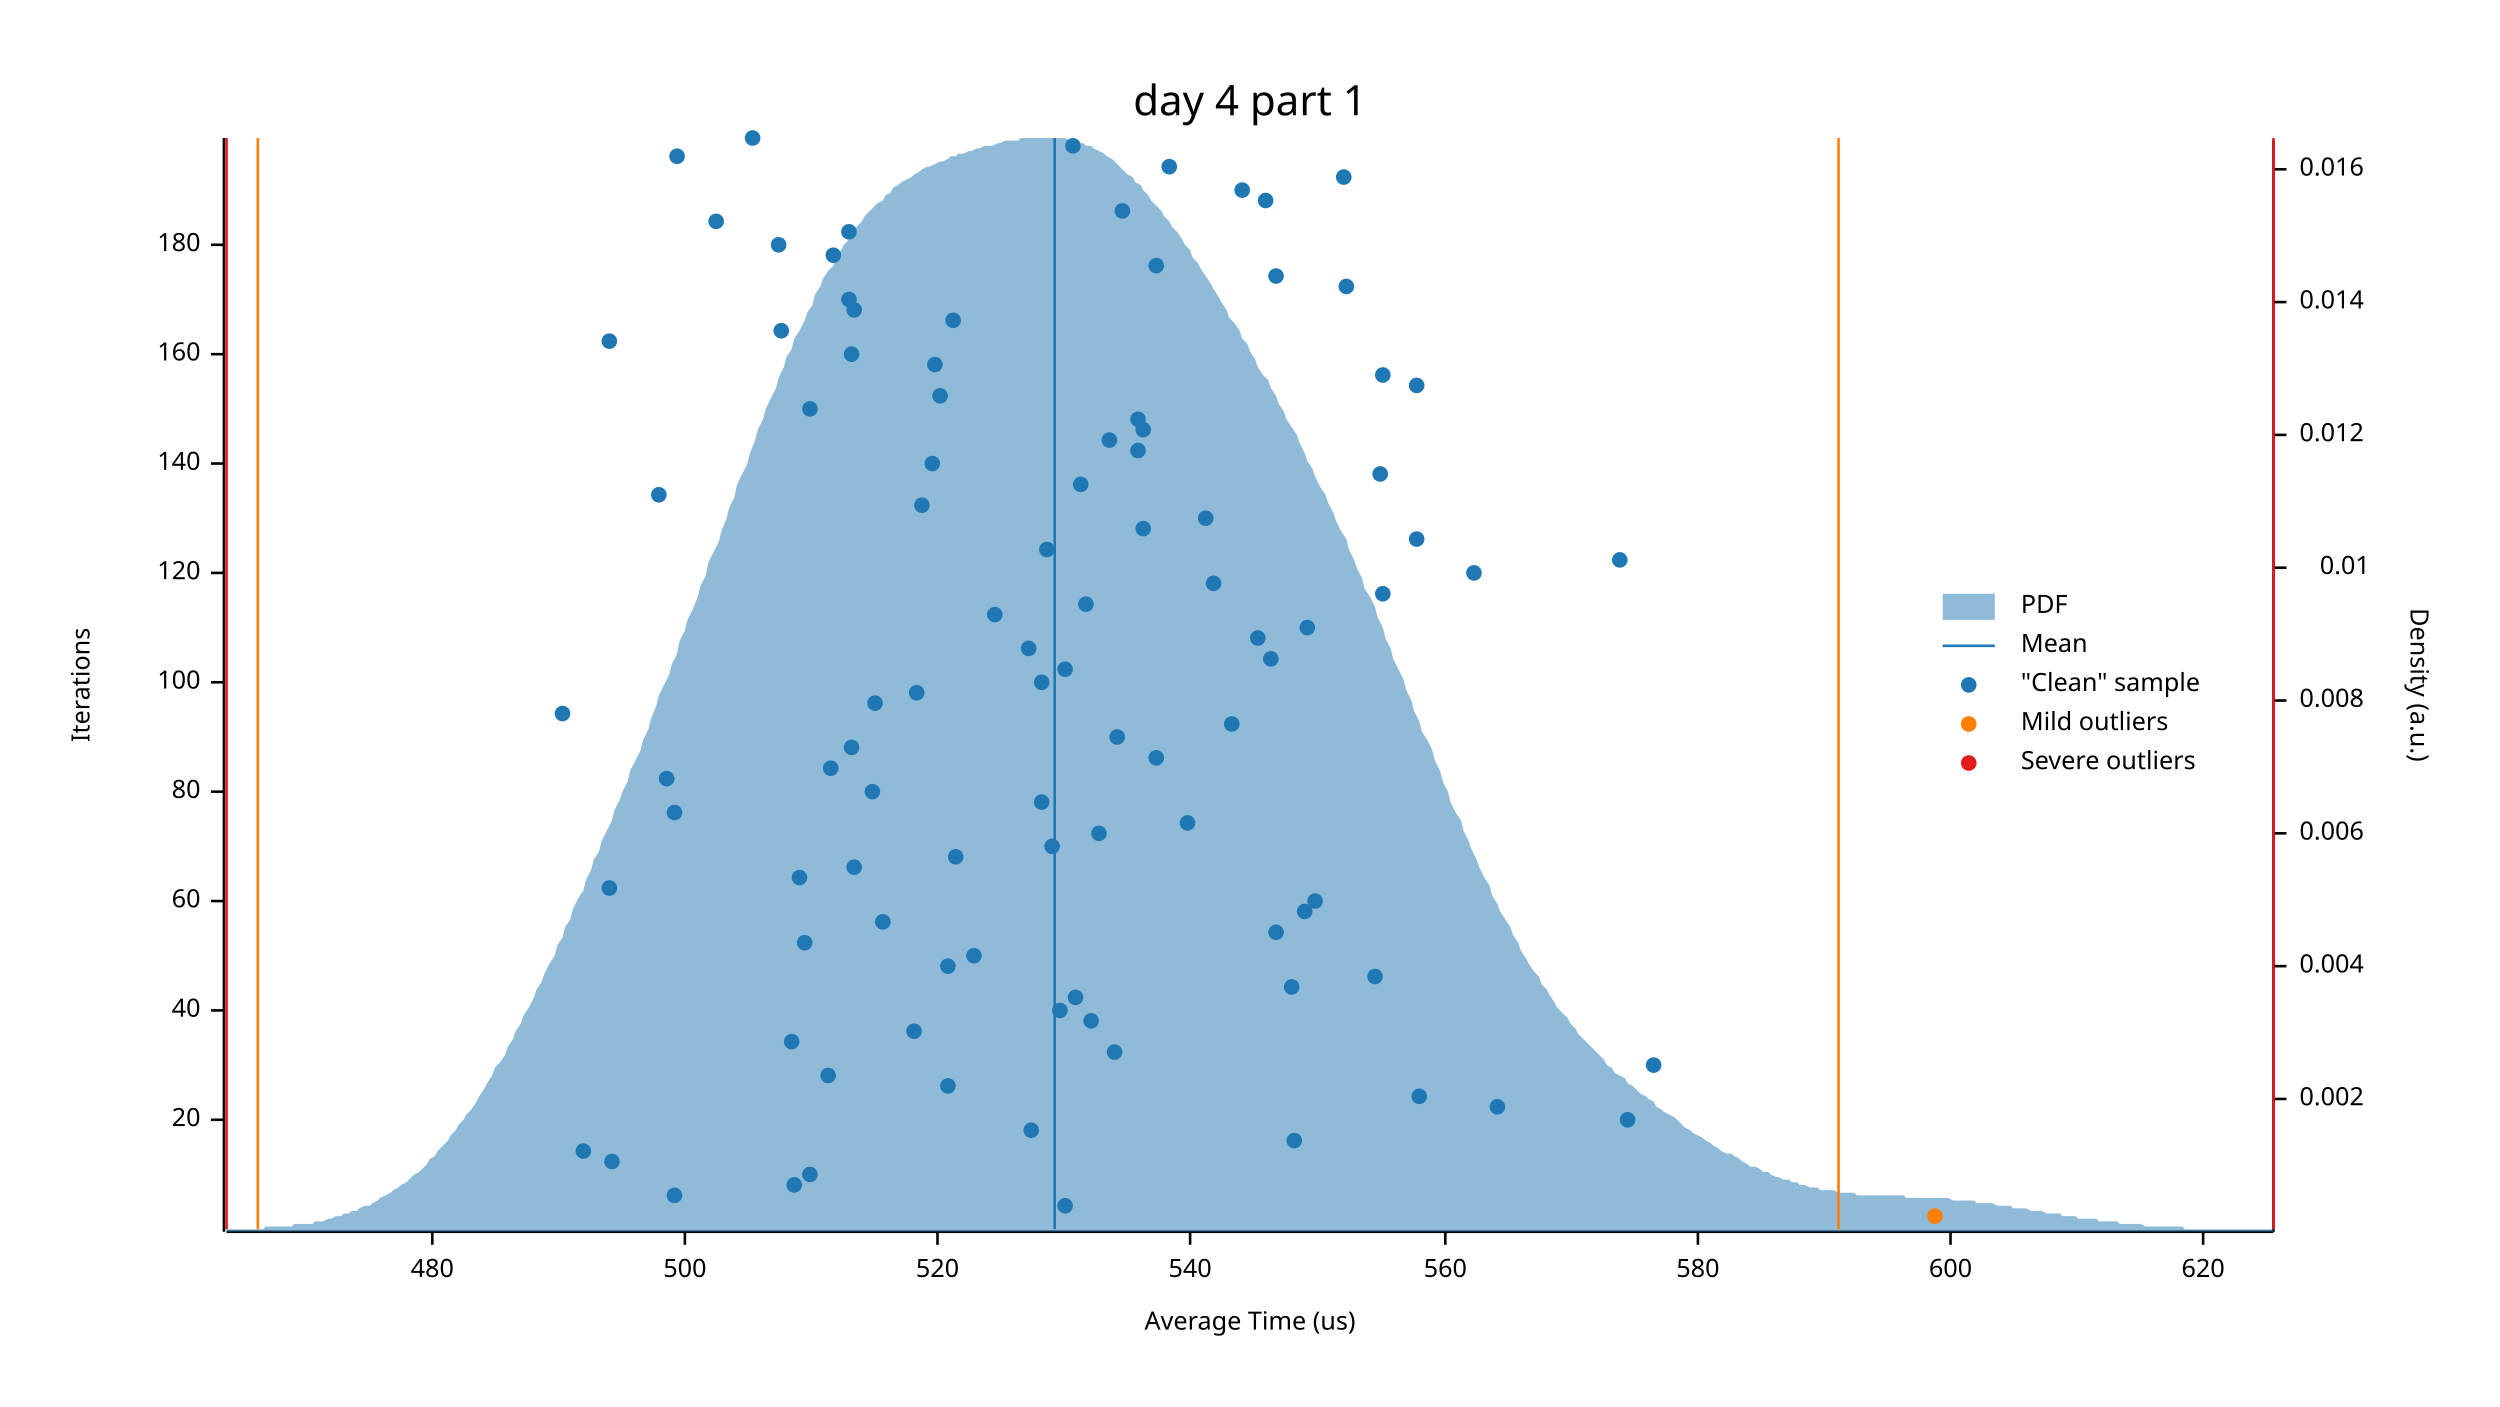
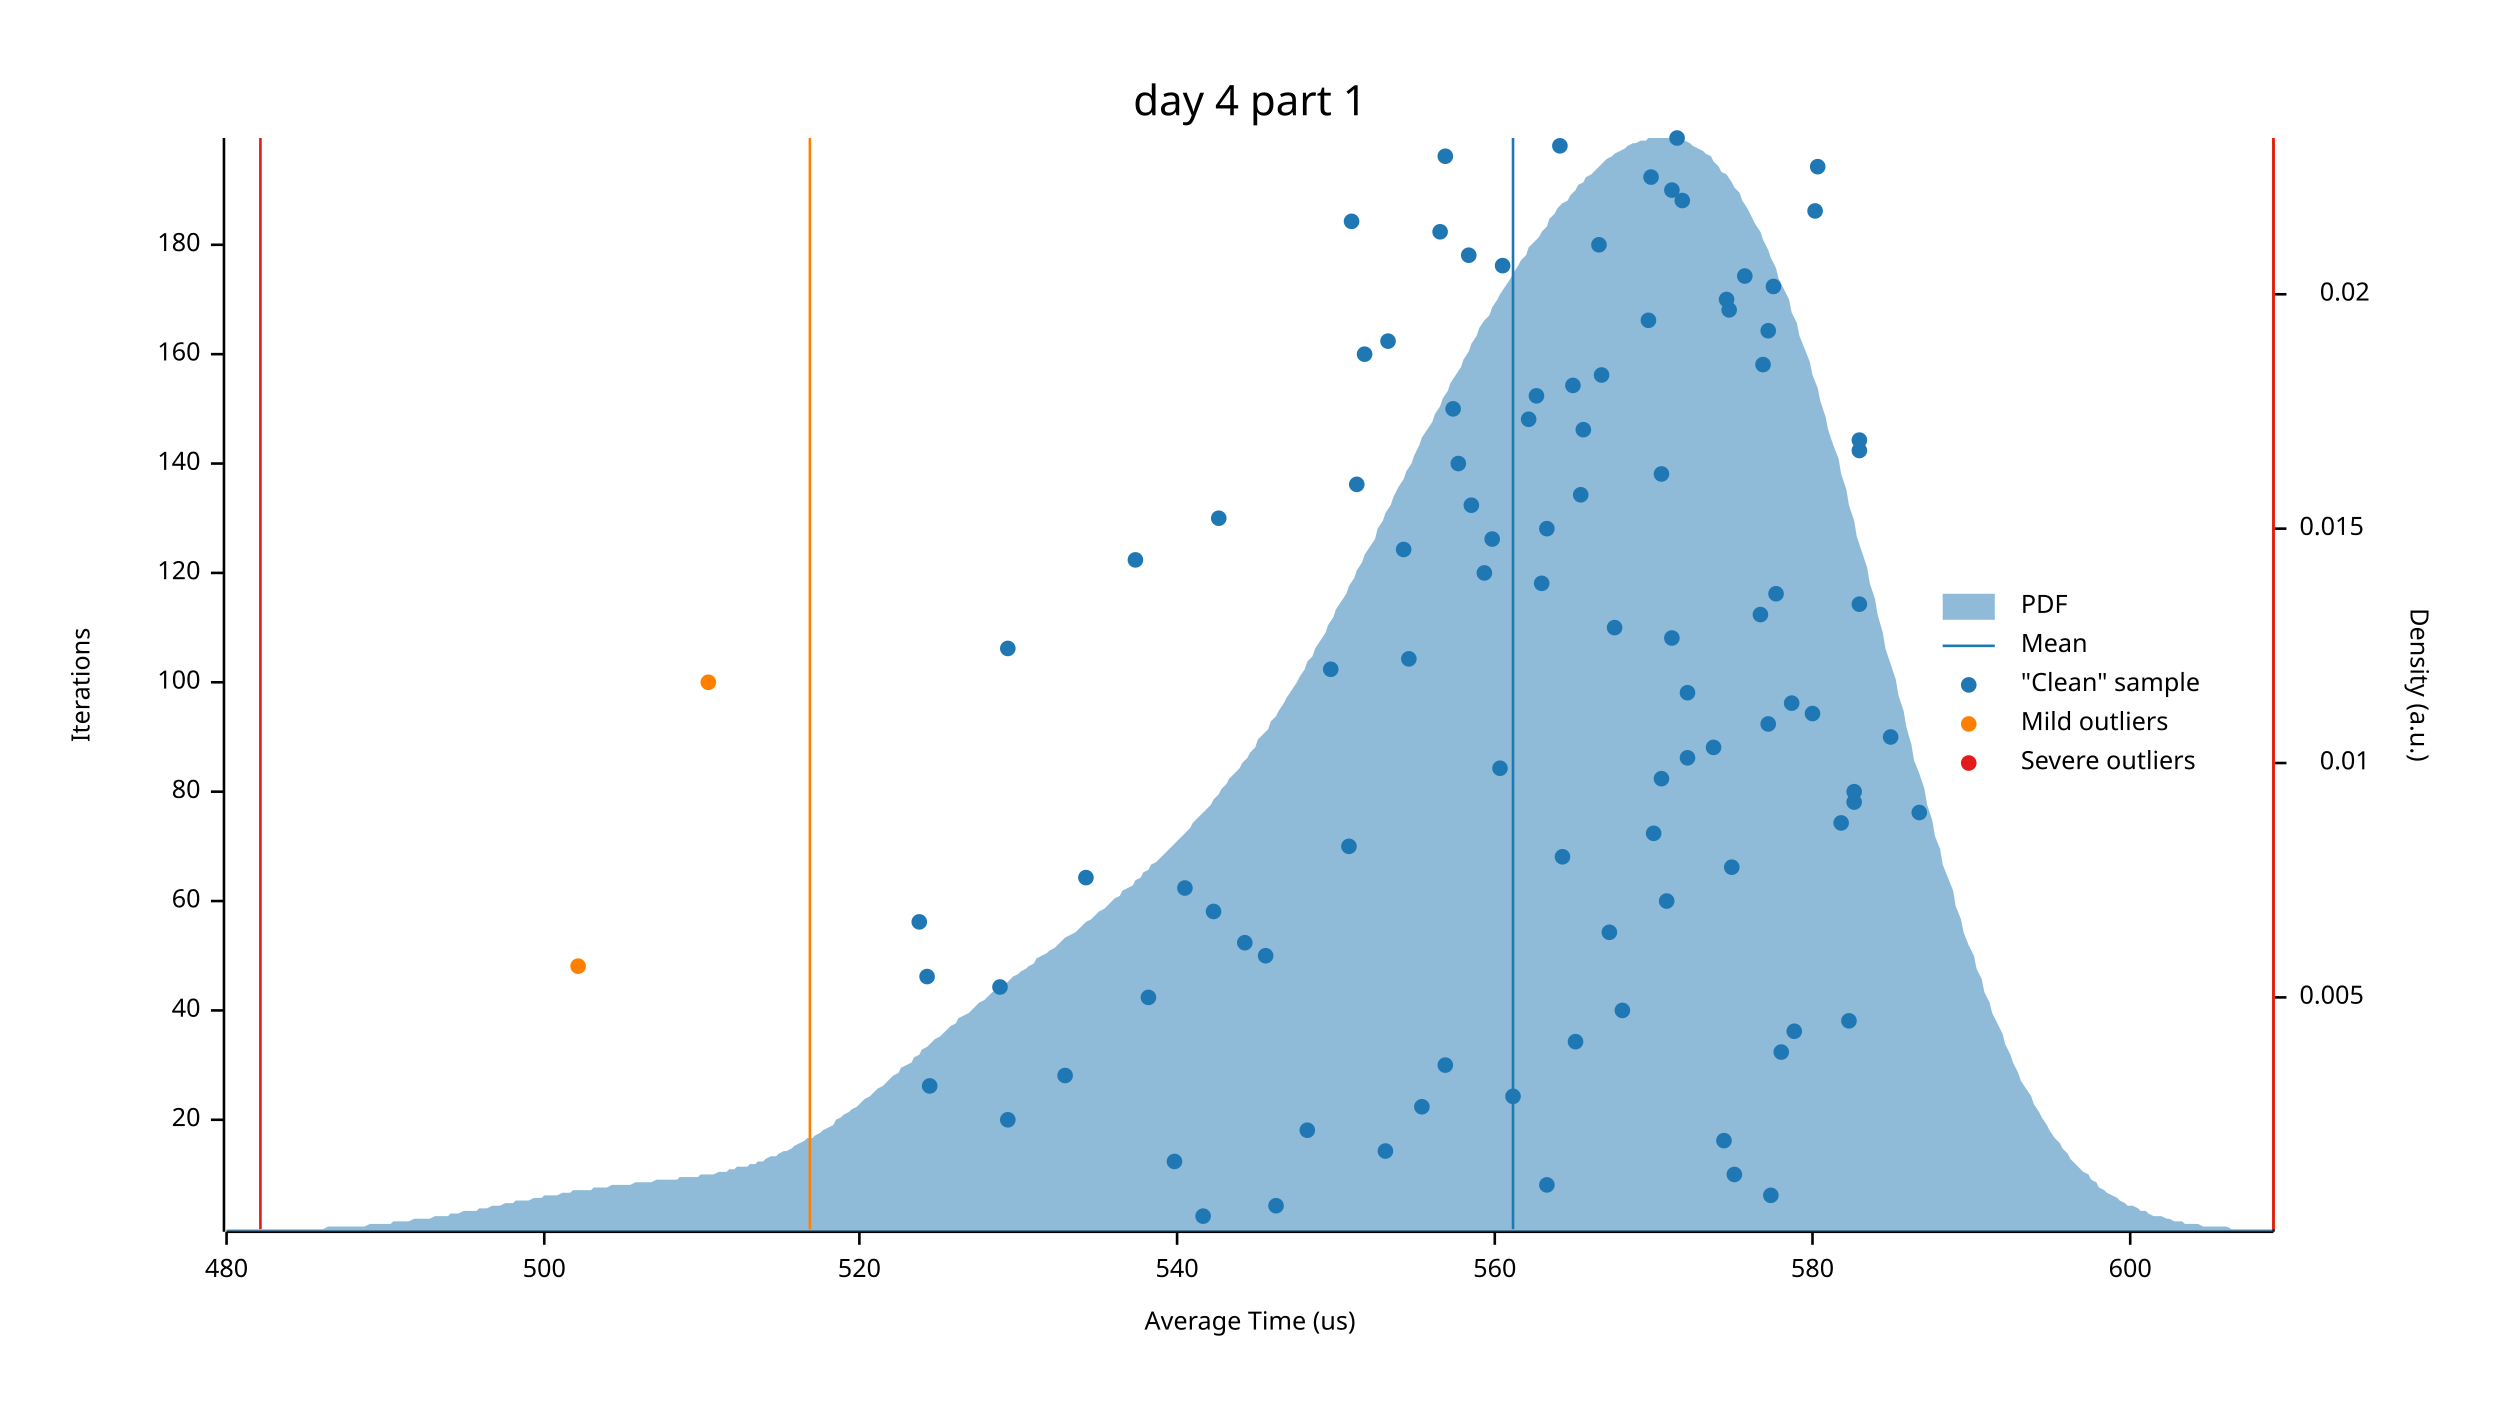
<svg xmlns="http://www.w3.org/2000/svg" width="960" height="540" viewBox="0 0 960 540">
  <text x="480" y="32" dy="0.76em" text-anchor="middle" font-family="sans-serif" font-size="16.129" opacity="1" fill="#000000">
day 4 part 1
</text>
  <text x="27" y="263" dy="0.76em" text-anchor="middle" font-family="sans-serif" font-size="9.677" opacity="1" fill="#000000" transform="rotate(270, 27, 263)">
Iterations
</text>
  <text x="480" y="513" dy="-0.5ex" text-anchor="middle" font-family="sans-serif" font-size="9.677" opacity="1" fill="#000000">
Average Time (us)
</text>
  <polyline fill="none" opacity="1" stroke="#000000" stroke-width="1" points="86,53 86,473 " />
  <text x="77" y="430" dy="0.5ex" text-anchor="end" font-family="sans-serif" font-size="9.677" opacity="1" fill="#000000">
20
</text>
  <polyline fill="none" opacity="1" stroke="#000000" stroke-width="1" points="81,430 86,430 " />
  <text x="77" y="388" dy="0.5ex" text-anchor="end" font-family="sans-serif" font-size="9.677" opacity="1" fill="#000000">
40
</text>
  <polyline fill="none" opacity="1" stroke="#000000" stroke-width="1" points="81,388 86,388 " />
  <text x="77" y="346" dy="0.5ex" text-anchor="end" font-family="sans-serif" font-size="9.677" opacity="1" fill="#000000">
60
</text>
  <polyline fill="none" opacity="1" stroke="#000000" stroke-width="1" points="81,346 86,346 " />
  <text x="77" y="304" dy="0.5ex" text-anchor="end" font-family="sans-serif" font-size="9.677" opacity="1" fill="#000000">
80
</text>
  <polyline fill="none" opacity="1" stroke="#000000" stroke-width="1" points="81,304 86,304 " />
  <text x="77" y="262" dy="0.5ex" text-anchor="end" font-family="sans-serif" font-size="9.677" opacity="1" fill="#000000">
100
</text>
  <polyline fill="none" opacity="1" stroke="#000000" stroke-width="1" points="81,262 86,262 " />
  <text x="77" y="220" dy="0.5ex" text-anchor="end" font-family="sans-serif" font-size="9.677" opacity="1" fill="#000000">
120
</text>
  <polyline fill="none" opacity="1" stroke="#000000" stroke-width="1" points="81,220 86,220 " />
  <text x="77" y="178" dy="0.5ex" text-anchor="end" font-family="sans-serif" font-size="9.677" opacity="1" fill="#000000">
140
</text>
  <polyline fill="none" opacity="1" stroke="#000000" stroke-width="1" points="81,178 86,178 " />
  <text x="77" y="136" dy="0.5ex" text-anchor="end" font-family="sans-serif" font-size="9.677" opacity="1" fill="#000000">
160
</text>
  <polyline fill="none" opacity="1" stroke="#000000" stroke-width="1" points="81,136 86,136 " />
  <text x="77" y="94" dy="0.5ex" text-anchor="end" font-family="sans-serif" font-size="9.677" opacity="1" fill="#000000">
180
</text>
  <polyline fill="none" opacity="1" stroke="#000000" stroke-width="1" points="81,94 86,94 " />
  <polyline fill="none" opacity="1" stroke="#000000" stroke-width="1" points="87,473 873,473 " />
-   <text x="166" y="483" dy="0.76em" text-anchor="middle" font-family="sans-serif" font-size="9.677" opacity="1" fill="#000000">
+   <text x="87" y="483" dy="0.76em" text-anchor="middle" font-family="sans-serif" font-size="9.677" opacity="1" fill="#000000">
480
</text>
-   <polyline fill="none" opacity="1" stroke="#000000" stroke-width="1" points="166,473 166,478 " />
-   <text x="263" y="483" dy="0.76em" text-anchor="middle" font-family="sans-serif" font-size="9.677" opacity="1" fill="#000000">
+   <polyline fill="none" opacity="1" stroke="#000000" stroke-width="1" points="87,473 87,478 " />
+   <text x="209" y="483" dy="0.76em" text-anchor="middle" font-family="sans-serif" font-size="9.677" opacity="1" fill="#000000">
500
</text>
-   <polyline fill="none" opacity="1" stroke="#000000" stroke-width="1" points="263,473 263,478 " />
-   <text x="360" y="483" dy="0.76em" text-anchor="middle" font-family="sans-serif" font-size="9.677" opacity="1" fill="#000000">
+   <polyline fill="none" opacity="1" stroke="#000000" stroke-width="1" points="209,473 209,478 " />
+   <text x="330" y="483" dy="0.76em" text-anchor="middle" font-family="sans-serif" font-size="9.677" opacity="1" fill="#000000">
520
</text>
-   <polyline fill="none" opacity="1" stroke="#000000" stroke-width="1" points="360,473 360,478 " />
-   <text x="457" y="483" dy="0.76em" text-anchor="middle" font-family="sans-serif" font-size="9.677" opacity="1" fill="#000000">
+   <polyline fill="none" opacity="1" stroke="#000000" stroke-width="1" points="330,473 330,478 " />
+   <text x="452" y="483" dy="0.76em" text-anchor="middle" font-family="sans-serif" font-size="9.677" opacity="1" fill="#000000">
540
</text>
-   <polyline fill="none" opacity="1" stroke="#000000" stroke-width="1" points="457,473 457,478 " />
-   <text x="555" y="483" dy="0.76em" text-anchor="middle" font-family="sans-serif" font-size="9.677" opacity="1" fill="#000000">
+   <polyline fill="none" opacity="1" stroke="#000000" stroke-width="1" points="452,473 452,478 " />
+   <text x="574" y="483" dy="0.76em" text-anchor="middle" font-family="sans-serif" font-size="9.677" opacity="1" fill="#000000">
560
</text>
-   <polyline fill="none" opacity="1" stroke="#000000" stroke-width="1" points="555,473 555,478 " />
-   <text x="652" y="483" dy="0.76em" text-anchor="middle" font-family="sans-serif" font-size="9.677" opacity="1" fill="#000000">
+   <polyline fill="none" opacity="1" stroke="#000000" stroke-width="1" points="574,473 574,478 " />
+   <text x="696" y="483" dy="0.76em" text-anchor="middle" font-family="sans-serif" font-size="9.677" opacity="1" fill="#000000">
580
</text>
-   <polyline fill="none" opacity="1" stroke="#000000" stroke-width="1" points="652,473 652,478 " />
-   <text x="749" y="483" dy="0.76em" text-anchor="middle" font-family="sans-serif" font-size="9.677" opacity="1" fill="#000000">
+   <polyline fill="none" opacity="1" stroke="#000000" stroke-width="1" points="696,473 696,478 " />
+   <text x="818" y="483" dy="0.76em" text-anchor="middle" font-family="sans-serif" font-size="9.677" opacity="1" fill="#000000">
600
</text>
-   <polyline fill="none" opacity="1" stroke="#000000" stroke-width="1" points="749,473 749,478 " />
-   <text x="846" y="483" dy="0.76em" text-anchor="middle" font-family="sans-serif" font-size="9.677" opacity="1" fill="#000000">
- 620
- </text>
-   <polyline fill="none" opacity="1" stroke="#000000" stroke-width="1" points="846,473 846,478 " />
+   <polyline fill="none" opacity="1" stroke="#000000" stroke-width="1" points="818,473 818,478 " />
  <text x="933" y="263" dy="0.76em" text-anchor="middle" font-family="sans-serif" font-size="9.677" opacity="1" fill="#000000" transform="rotate(90, 933, 263)">
Density (a.u.)
</text>
  <polyline fill="none" opacity="1" stroke="#000000" stroke-width="1" points="873,54 873,473 " />
-   <text x="883" y="422" dy="0.5ex" text-anchor="start" font-family="sans-serif" font-size="9.677" opacity="1" fill="#000000">
- 0.002
- </text>
-   <polyline fill="none" opacity="1" stroke="#000000" stroke-width="1" points="873,422 878,422 " />
-   <text x="883" y="371" dy="0.5ex" text-anchor="start" font-family="sans-serif" font-size="9.677" opacity="1" fill="#000000">
- 0.004
- </text>
-   <polyline fill="none" opacity="1" stroke="#000000" stroke-width="1" points="873,371 878,371 " />
-   <text x="883" y="320" dy="0.5ex" text-anchor="start" font-family="sans-serif" font-size="9.677" opacity="1" fill="#000000">
- 0.006
- </text>
-   <polyline fill="none" opacity="1" stroke="#000000" stroke-width="1" points="873,320 878,320 " />
-   <text x="883" y="269" dy="0.5ex" text-anchor="start" font-family="sans-serif" font-size="9.677" opacity="1" fill="#000000">
- 0.008
- </text>
-   <polyline fill="none" opacity="1" stroke="#000000" stroke-width="1" points="873,269 878,269 " />
-   <text x="910" y="218" dy="0.5ex" text-anchor="end" font-family="sans-serif" font-size="9.677" opacity="1" fill="#000000">
+   <text x="883" y="383" dy="0.5ex" text-anchor="start" font-family="sans-serif" font-size="9.677" opacity="1" fill="#000000">
+ 0.005
+ </text>
+   <polyline fill="none" opacity="1" stroke="#000000" stroke-width="1" points="873,383 878,383 " />
+   <text x="910" y="293" dy="0.5ex" text-anchor="end" font-family="sans-serif" font-size="9.677" opacity="1" fill="#000000">
0.01
</text>
-   <polyline fill="none" opacity="1" stroke="#000000" stroke-width="1" points="873,218 878,218 " />
-   <text x="883" y="167" dy="0.5ex" text-anchor="start" font-family="sans-serif" font-size="9.677" opacity="1" fill="#000000">
- 0.012
- </text>
-   <polyline fill="none" opacity="1" stroke="#000000" stroke-width="1" points="873,167 878,167 " />
-   <text x="883" y="116" dy="0.5ex" text-anchor="start" font-family="sans-serif" font-size="9.677" opacity="1" fill="#000000">
- 0.014
- </text>
-   <polyline fill="none" opacity="1" stroke="#000000" stroke-width="1" points="873,116 878,116 " />
-   <text x="883" y="65" dy="0.5ex" text-anchor="start" font-family="sans-serif" font-size="9.677" opacity="1" fill="#000000">
- 0.016
- </text>
-   <polyline fill="none" opacity="1" stroke="#000000" stroke-width="1" points="873,65 878,65 " />
-   <polygon opacity="0.5" fill="#1F78B4" points="87,472 88,472 90,472 91,472 93,472 94,472 96,472 98,472 99,472 101,472 102,471 104,471 105,471 107,471 109,471 110,471 112,471 113,470 115,470 116,470 118,470 120,470 121,469 123,469 124,469 126,468 127,468 129,467 131,467 132,466 134,466 135,465 137,465 138,464 140,463 142,463 143,462 145,461 146,460 148,459 150,458 151,457 153,456 154,455 156,454 157,453 159,451 161,450 162,449 164,447 165,445 167,444 168,442 170,440 172,438 173,436 175,434 176,432 178,430 179,428 181,426 183,423 184,421 186,418 187,416 189,413 190,410 192,408 194,405 195,402 197,399 198,396 200,393 201,390 203,387 205,383 206,380 208,377 209,374 211,370 213,367 214,363 216,360 217,356 219,353 220,349 222,345 224,342 225,338 227,334 228,330 230,327 231,323 233,319 235,315 236,311 238,307 239,304 241,300 242,296 244,292 246,288 247,284 249,280 250,276 252,271 253,267 255,263 257,259 258,255 260,251 261,246 263,242 264,238 266,234 268,229 269,225 271,221 272,216 274,212 276,208 277,204 279,199 280,195 282,191 283,186 285,182 287,178 288,174 290,169 291,165 293,161 294,157 296,153 298,149 299,145 301,141 302,137 304,134 305,130 307,127 309,123 310,120 312,117 313,113 315,110 316,107 318,104 320,102 321,99 323,96 324,94 326,92 327,89 329,87 331,85 332,83 334,81 335,80 337,78 339,77 340,75 342,74 343,72 345,71 346,70 348,69 350,68 351,67 353,66 354,65 356,64 357,64 359,63 361,62 362,62 364,61 365,60 367,60 368,59 370,59 372,58 373,58 375,57 376,57 378,56 379,56 381,56 383,55 384,55 386,54 387,54 389,54 391,54 392,53 394,53 395,53 397,53 398,53 400,53 402,53 403,53 405,53 406,53 408,53 409,53 411,54 413,54 414,55 416,55 417,56 419,56 420,57 422,58 424,59 425,60 427,61 428,62 430,64 431,65 433,67 435,68 436,70 438,71 439,73 441,75 442,77 444,79 446,81 447,83 449,85 450,87 452,89 454,92 455,94 457,96 458,99 460,101 461,103 463,106 465,109 466,111 468,114 469,116 471,119 472,122 474,124 476,127 477,130 479,132 480,135 482,138 483,141 485,144 487,146 488,149 490,152 491,155 493,158 494,161 496,164 498,167 499,170 501,174 502,177 504,180 505,183 507,187 509,190 510,193 512,197 513,200 515,204 517,207 518,211 520,215 521,218 523,222 524,226 526,229 528,233 529,237 531,241 532,245 534,249 535,253 537,257 539,261 540,265 542,269 543,273 545,277 546,281 548,284 550,288 551,292 553,296 554,300 556,304 557,308 559,312 561,315 562,319 564,323 565,326 567,330 568,333 570,337 572,340 573,344 575,347 576,350 578,353 580,356 581,359 583,362 584,365 586,368 587,370 589,373 591,375 592,378 594,380 595,382 597,385 598,387 600,389 602,391 603,393 605,395 606,397 608,399 609,400 611,402 613,404 614,405 616,407 617,409 619,410 620,412 622,413 624,414 625,416 627,417 628,418 630,420 632,421 633,422 635,423 636,425 638,426 639,427 641,428 643,429 644,430 646,432 647,433 649,434 650,435 652,436 654,437 655,438 657,439 658,440 660,441 661,442 663,443 665,443 666,444 668,445 669,446 671,447 672,448 674,448 676,449 677,450 679,450 680,451 682,452 683,452 685,453 687,453 688,454 690,454 691,455 693,455 695,456 696,456 698,456 699,457 701,457 702,457 704,457 706,458 707,458 709,458 710,458 712,458 713,459 715,459 717,459 718,459 720,459 721,459 723,459 724,459 726,459 728,459 729,459 731,459 732,460 734,460 735,460 737,460 739,460 740,460 742,460 743,460 745,460 746,460 748,460 750,461 751,461 753,461 754,461 756,461 758,461 759,462 761,462 762,462 764,462 765,462 767,463 769,463 770,463 772,463 773,464 775,464 776,464 778,464 780,465 781,465 783,465 784,465 786,466 787,466 789,466 791,466 792,467 794,467 795,467 797,467 798,468 800,468 802,468 803,468 805,468 806,469 808,469 809,469 811,469 813,469 814,470 816,470 817,470 819,470 821,470 822,470 824,471 825,471 827,471 828,471 830,471 832,471 833,471 835,471 836,471 838,471 839,472 841,472 843,472 844,472 846,472 847,472 849,472 850,472 852,472 854,472 855,472 857,472 858,472 860,472 861,472 863,472 865,472 866,472 868,472 869,472 871,472 873,472 873,473 87,473 " />
-   <polyline fill="none" opacity="1" stroke="#1F78B4" stroke-width="1" points="405,472 405,53 " />
-   <polyline fill="none" opacity="1" stroke="#FF7F00" stroke-width="1" points="99,472 99,53 " />
-   <polyline fill="none" opacity="1" stroke="#FF7F00" stroke-width="1" points="706,472 706,53 " />
-   <polyline fill="none" opacity="1" stroke="#E31A1C" stroke-width="1" points="87,472 87,53 " />
+   <polyline fill="none" opacity="1" stroke="#000000" stroke-width="1" points="873,293 878,293 " />
+   <text x="883" y="203" dy="0.5ex" text-anchor="start" font-family="sans-serif" font-size="9.677" opacity="1" fill="#000000">
+ 0.015
+ </text>
+   <polyline fill="none" opacity="1" stroke="#000000" stroke-width="1" points="873,203 878,203 " />
+   <text x="910" y="113" dy="0.5ex" text-anchor="end" font-family="sans-serif" font-size="9.677" opacity="1" fill="#000000">
+ 0.02
+ </text>
+   <polyline fill="none" opacity="1" stroke="#000000" stroke-width="1" points="873,113 878,113 " />
+   <polygon opacity="0.5" fill="#1F78B4" points="87,472 88,472 90,472 91,472 93,472 94,472 96,472 98,472 99,472 101,472 102,472 104,472 105,472 107,472 109,472 110,472 112,472 113,472 115,472 116,472 118,472 120,472 121,472 123,472 124,472 126,471 127,471 129,471 131,471 132,471 134,471 135,471 137,471 138,471 140,471 142,470 143,470 145,470 146,470 148,470 150,470 151,469 153,469 154,469 156,469 157,469 159,468 161,468 162,468 164,468 165,468 167,467 168,467 170,467 172,467 173,466 175,466 176,466 178,465 179,465 181,465 183,465 184,464 186,464 187,464 189,463 190,463 192,463 194,462 195,462 197,462 198,461 200,461 201,461 203,461 205,460 206,460 208,460 209,459 211,459 213,459 214,459 216,458 217,458 219,458 220,457 222,457 224,457 225,457 227,457 228,456 230,456 231,456 233,456 235,455 236,455 238,455 239,455 241,455 242,455 244,454 246,454 247,454 249,454 250,454 252,453 253,453 255,453 257,453 258,453 260,453 261,452 263,452 264,452 266,452 268,452 269,451 271,451 272,451 274,451 276,450 277,450 279,450 280,449 282,449 283,448 285,448 287,448 288,447 290,447 291,446 293,446 294,445 296,444 298,444 299,443 301,442 302,442 304,441 305,440 307,439 309,438 310,437 312,437 313,436 315,435 316,434 318,433 320,432 321,430 323,429 324,428 326,427 327,426 329,425 331,423 332,422 334,421 335,420 337,418 339,417 340,416 342,414 343,413 345,412 346,410 348,409 350,408 351,406 353,405 354,403 356,402 357,401 359,399 361,398 362,397 364,395 365,394 367,393 368,391 370,390 372,389 373,388 375,386 376,385 378,384 379,383 381,381 383,380 384,379 386,378 387,377 389,375 391,374 392,373 394,372 395,371 397,370 398,368 400,367 402,366 403,365 405,364 406,363 408,361 409,360 411,359 413,358 414,357 416,355 417,354 419,353 420,352 422,350 424,349 425,348 427,346 428,345 430,344 431,342 433,341 435,340 436,338 438,337 439,335 441,334 442,332 444,331 446,329 447,328 449,326 450,325 452,323 454,321 455,320 457,318 458,316 460,314 461,313 463,311 465,309 466,307 468,305 469,303 471,301 472,299 474,297 476,295 477,293 479,291 480,289 482,287 483,284 485,282 487,280 488,277 490,275 491,273 493,270 494,268 496,265 498,262 499,260 501,257 502,254 504,252 505,249 507,246 509,243 510,240 512,237 513,234 515,231 517,228 518,225 520,222 521,219 523,216 524,213 526,210 528,207 529,203 531,200 532,197 534,194 535,191 537,187 539,184 540,181 542,178 543,175 545,171 546,168 548,165 550,162 551,159 553,156 554,153 556,150 557,147 559,144 561,141 562,138 564,135 565,132 567,129 568,126 570,123 572,121 573,118 575,115 576,113 578,110 580,107 581,105 583,102 584,100 586,98 587,95 589,93 591,91 592,89 594,87 595,84 597,82 598,80 600,78 602,77 603,75 605,73 606,71 608,70 609,68 611,67 613,65 614,64 616,62 617,61 619,60 620,59 622,58 624,57 625,56 627,55 628,55 630,54 632,54 633,53 635,53 636,53 638,53 639,53 641,53 643,53 644,53 646,54 647,54 649,55 650,56 652,57 654,58 655,59 657,60 658,62 660,64 661,66 663,67 665,70 666,72 668,74 669,77 671,80 672,82 674,86 676,89 677,92 679,96 680,99 682,103 683,107 685,111 687,115 688,120 690,124 691,129 693,134 695,139 696,144 698,149 699,154 701,160 702,165 704,171 706,176 707,182 709,188 710,194 712,200 713,206 715,212 717,218 718,224 720,230 721,236 723,243 724,249 726,255 728,261 729,267 731,273 732,279 734,286 735,292 737,297 739,303 740,309 742,315 743,321 745,326 746,332 748,337 750,342 751,348 753,353 754,358 756,363 758,367 759,372 761,376 762,381 764,385 765,389 767,393 769,397 770,401 772,405 773,408 775,412 776,415 778,418 780,421 781,424 783,427 784,429 786,432 787,434 789,437 791,439 792,441 794,443 795,445 797,447 798,448 800,450 802,451 803,453 805,454 806,456 808,457 809,458 811,459 813,460 814,461 816,462 817,463 819,463 821,464 822,465 824,465 825,466 827,467 828,467 830,467 832,468 833,468 835,469 836,469 838,469 839,470 841,470 843,470 844,470 846,471 847,471 849,471 850,471 852,471 854,471 855,471 857,472 858,472 860,472 861,472 863,472 865,472 866,472 868,472 869,472 871,472 873,472 873,473 87,473 " />
+   <polyline fill="none" opacity="1" stroke="#1F78B4" stroke-width="1" points="581,472 581,53 " />
+   <polyline fill="none" opacity="1" stroke="#FF7F00" stroke-width="1" points="311,472 311,53 " />
+   <polyline fill="none" opacity="1" stroke="#FF7F00" stroke-width="1" points="873,472 873,53 " />
+   <polyline fill="none" opacity="1" stroke="#E31A1C" stroke-width="1" points="100,472 100,53 " />
  <polyline fill="none" opacity="1" stroke="#E31A1C" stroke-width="1" points="873,472 873,53 " />
-   <circle cx="409" cy="463" r="3" opacity="1" fill="#1F78B4" stroke="none" />
-   <circle cx="259" cy="459" r="3" opacity="1" fill="#1F78B4" stroke="none" />
-   <circle cx="305" cy="455" r="3" opacity="1" fill="#1F78B4" stroke="none" />
-   <circle cx="311" cy="451" r="3" opacity="1" fill="#1F78B4" stroke="none" />
-   <circle cx="235" cy="446" r="3" opacity="1" fill="#1F78B4" stroke="none" />
-   <circle cx="224" cy="442" r="3" opacity="1" fill="#1F78B4" stroke="none" />
-   <circle cx="497" cy="438" r="3" opacity="1" fill="#1F78B4" stroke="none" />
-   <circle cx="396" cy="434" r="3" opacity="1" fill="#1F78B4" stroke="none" />
-   <circle cx="625" cy="430" r="3" opacity="1" fill="#1F78B4" stroke="none" />
-   <circle cx="575" cy="425" r="3" opacity="1" fill="#1F78B4" stroke="none" />
-   <circle cx="545" cy="421" r="3" opacity="1" fill="#1F78B4" stroke="none" />
-   <circle cx="364" cy="417" r="3" opacity="1" fill="#1F78B4" stroke="none" />
-   <circle cx="318" cy="413" r="3" opacity="1" fill="#1F78B4" stroke="none" />
-   <circle cx="635" cy="409" r="3" opacity="1" fill="#1F78B4" stroke="none" />
-   <circle cx="428" cy="404" r="3" opacity="1" fill="#1F78B4" stroke="none" />
-   <circle cx="304" cy="400" r="3" opacity="1" fill="#1F78B4" stroke="none" />
-   <circle cx="351" cy="396" r="3" opacity="1" fill="#1F78B4" stroke="none" />
-   <circle cx="419" cy="392" r="3" opacity="1" fill="#1F78B4" stroke="none" />
-   <circle cx="407" cy="388" r="3" opacity="1" fill="#1F78B4" stroke="none" />
-   <circle cx="413" cy="383" r="3" opacity="1" fill="#1F78B4" stroke="none" />
-   <circle cx="496" cy="379" r="3" opacity="1" fill="#1F78B4" stroke="none" />
-   <circle cx="528" cy="375" r="3" opacity="1" fill="#1F78B4" stroke="none" />
-   <circle cx="364" cy="371" r="3" opacity="1" fill="#1F78B4" stroke="none" />
-   <circle cx="374" cy="367" r="3" opacity="1" fill="#1F78B4" stroke="none" />
-   <circle cx="309" cy="362" r="3" opacity="1" fill="#1F78B4" stroke="none" />
-   <circle cx="490" cy="358" r="3" opacity="1" fill="#1F78B4" stroke="none" />
-   <circle cx="339" cy="354" r="3" opacity="1" fill="#1F78B4" stroke="none" />
-   <circle cx="501" cy="350" r="3" opacity="1" fill="#1F78B4" stroke="none" />
-   <circle cx="505" cy="346" r="3" opacity="1" fill="#1F78B4" stroke="none" />
-   <circle cx="234" cy="341" r="3" opacity="1" fill="#1F78B4" stroke="none" />
-   <circle cx="307" cy="337" r="3" opacity="1" fill="#1F78B4" stroke="none" />
-   <circle cx="328" cy="333" r="3" opacity="1" fill="#1F78B4" stroke="none" />
-   <circle cx="367" cy="329" r="3" opacity="1" fill="#1F78B4" stroke="none" />
-   <circle cx="404" cy="325" r="3" opacity="1" fill="#1F78B4" stroke="none" />
-   <circle cx="422" cy="320" r="3" opacity="1" fill="#1F78B4" stroke="none" />
-   <circle cx="456" cy="316" r="3" opacity="1" fill="#1F78B4" stroke="none" />
-   <circle cx="259" cy="312" r="3" opacity="1" fill="#1F78B4" stroke="none" />
-   <circle cx="400" cy="308" r="3" opacity="1" fill="#1F78B4" stroke="none" />
-   <circle cx="335" cy="304" r="3" opacity="1" fill="#1F78B4" stroke="none" />
-   <circle cx="256" cy="299" r="3" opacity="1" fill="#1F78B4" stroke="none" />
-   <circle cx="319" cy="295" r="3" opacity="1" fill="#1F78B4" stroke="none" />
-   <circle cx="444" cy="291" r="3" opacity="1" fill="#1F78B4" stroke="none" />
-   <circle cx="327" cy="287" r="3" opacity="1" fill="#1F78B4" stroke="none" />
-   <circle cx="429" cy="283" r="3" opacity="1" fill="#1F78B4" stroke="none" />
-   <circle cx="473" cy="278" r="3" opacity="1" fill="#1F78B4" stroke="none" />
-   <circle cx="216" cy="274" r="3" opacity="1" fill="#1F78B4" stroke="none" />
-   <circle cx="336" cy="270" r="3" opacity="1" fill="#1F78B4" stroke="none" />
-   <circle cx="352" cy="266" r="3" opacity="1" fill="#1F78B4" stroke="none" />
-   <circle cx="400" cy="262" r="3" opacity="1" fill="#1F78B4" stroke="none" />
-   <circle cx="409" cy="257" r="3" opacity="1" fill="#1F78B4" stroke="none" />
-   <circle cx="488" cy="253" r="3" opacity="1" fill="#1F78B4" stroke="none" />
-   <circle cx="395" cy="249" r="3" opacity="1" fill="#1F78B4" stroke="none" />
-   <circle cx="483" cy="245" r="3" opacity="1" fill="#1F78B4" stroke="none" />
-   <circle cx="502" cy="241" r="3" opacity="1" fill="#1F78B4" stroke="none" />
-   <circle cx="382" cy="236" r="3" opacity="1" fill="#1F78B4" stroke="none" />
-   <circle cx="417" cy="232" r="3" opacity="1" fill="#1F78B4" stroke="none" />
-   <circle cx="531" cy="228" r="3" opacity="1" fill="#1F78B4" stroke="none" />
-   <circle cx="466" cy="224" r="3" opacity="1" fill="#1F78B4" stroke="none" />
-   <circle cx="566" cy="220" r="3" opacity="1" fill="#1F78B4" stroke="none" />
-   <circle cx="622" cy="215" r="3" opacity="1" fill="#1F78B4" stroke="none" />
-   <circle cx="402" cy="211" r="3" opacity="1" fill="#1F78B4" stroke="none" />
-   <circle cx="544" cy="207" r="3" opacity="1" fill="#1F78B4" stroke="none" />
-   <circle cx="439" cy="203" r="3" opacity="1" fill="#1F78B4" stroke="none" />
-   <circle cx="463" cy="199" r="3" opacity="1" fill="#1F78B4" stroke="none" />
-   <circle cx="354" cy="194" r="3" opacity="1" fill="#1F78B4" stroke="none" />
-   <circle cx="253" cy="190" r="3" opacity="1" fill="#1F78B4" stroke="none" />
-   <circle cx="415" cy="186" r="3" opacity="1" fill="#1F78B4" stroke="none" />
-   <circle cx="530" cy="182" r="3" opacity="1" fill="#1F78B4" stroke="none" />
-   <circle cx="358" cy="178" r="3" opacity="1" fill="#1F78B4" stroke="none" />
-   <circle cx="437" cy="173" r="3" opacity="1" fill="#1F78B4" stroke="none" />
-   <circle cx="426" cy="169" r="3" opacity="1" fill="#1F78B4" stroke="none" />
-   <circle cx="439" cy="165" r="3" opacity="1" fill="#1F78B4" stroke="none" />
-   <circle cx="437" cy="161" r="3" opacity="1" fill="#1F78B4" stroke="none" />
-   <circle cx="311" cy="157" r="3" opacity="1" fill="#1F78B4" stroke="none" />
-   <circle cx="361" cy="152" r="3" opacity="1" fill="#1F78B4" stroke="none" />
-   <circle cx="544" cy="148" r="3" opacity="1" fill="#1F78B4" stroke="none" />
-   <circle cx="531" cy="144" r="3" opacity="1" fill="#1F78B4" stroke="none" />
-   <circle cx="359" cy="140" r="3" opacity="1" fill="#1F78B4" stroke="none" />
-   <circle cx="327" cy="136" r="3" opacity="1" fill="#1F78B4" stroke="none" />
-   <circle cx="234" cy="131" r="3" opacity="1" fill="#1F78B4" stroke="none" />
-   <circle cx="300" cy="127" r="3" opacity="1" fill="#1F78B4" stroke="none" />
-   <circle cx="366" cy="123" r="3" opacity="1" fill="#1F78B4" stroke="none" />
-   <circle cx="328" cy="119" r="3" opacity="1" fill="#1F78B4" stroke="none" />
-   <circle cx="326" cy="115" r="3" opacity="1" fill="#1F78B4" stroke="none" />
-   <circle cx="517" cy="110" r="3" opacity="1" fill="#1F78B4" stroke="none" />
-   <circle cx="490" cy="106" r="3" opacity="1" fill="#1F78B4" stroke="none" />
-   <circle cx="444" cy="102" r="3" opacity="1" fill="#1F78B4" stroke="none" />
-   <circle cx="320" cy="98" r="3" opacity="1" fill="#1F78B4" stroke="none" />
-   <circle cx="299" cy="94" r="3" opacity="1" fill="#1F78B4" stroke="none" />
-   <circle cx="326" cy="89" r="3" opacity="1" fill="#1F78B4" stroke="none" />
-   <circle cx="275" cy="85" r="3" opacity="1" fill="#1F78B4" stroke="none" />
-   <circle cx="431" cy="81" r="3" opacity="1" fill="#1F78B4" stroke="none" />
-   <circle cx="486" cy="77" r="3" opacity="1" fill="#1F78B4" stroke="none" />
-   <circle cx="477" cy="73" r="3" opacity="1" fill="#1F78B4" stroke="none" />
-   <circle cx="516" cy="68" r="3" opacity="1" fill="#1F78B4" stroke="none" />
-   <circle cx="449" cy="64" r="3" opacity="1" fill="#1F78B4" stroke="none" />
-   <circle cx="260" cy="60" r="3" opacity="1" fill="#1F78B4" stroke="none" />
-   <circle cx="412" cy="56" r="3" opacity="1" fill="#1F78B4" stroke="none" />
-   <circle cx="289" cy="53" r="3" opacity="1" fill="#1F78B4" stroke="none" />
-   <circle cx="743" cy="467" r="3" opacity="1" fill="#FF7F00" stroke="none" />
+   <circle cx="462" cy="467" r="3" opacity="1" fill="#1F78B4" stroke="none" />
+   <circle cx="490" cy="463" r="3" opacity="1" fill="#1F78B4" stroke="none" />
+   <circle cx="680" cy="459" r="3" opacity="1" fill="#1F78B4" stroke="none" />
+   <circle cx="594" cy="455" r="3" opacity="1" fill="#1F78B4" stroke="none" />
+   <circle cx="666" cy="451" r="3" opacity="1" fill="#1F78B4" stroke="none" />
+   <circle cx="451" cy="446" r="3" opacity="1" fill="#1F78B4" stroke="none" />
+   <circle cx="532" cy="442" r="3" opacity="1" fill="#1F78B4" stroke="none" />
+   <circle cx="662" cy="438" r="3" opacity="1" fill="#1F78B4" stroke="none" />
+   <circle cx="502" cy="434" r="3" opacity="1" fill="#1F78B4" stroke="none" />
+   <circle cx="387" cy="430" r="3" opacity="1" fill="#1F78B4" stroke="none" />
+   <circle cx="546" cy="425" r="3" opacity="1" fill="#1F78B4" stroke="none" />
+   <circle cx="581" cy="421" r="3" opacity="1" fill="#1F78B4" stroke="none" />
+   <circle cx="357" cy="417" r="3" opacity="1" fill="#1F78B4" stroke="none" />
+   <circle cx="409" cy="413" r="3" opacity="1" fill="#1F78B4" stroke="none" />
+   <circle cx="555" cy="409" r="3" opacity="1" fill="#1F78B4" stroke="none" />
+   <circle cx="684" cy="404" r="3" opacity="1" fill="#1F78B4" stroke="none" />
+   <circle cx="605" cy="400" r="3" opacity="1" fill="#1F78B4" stroke="none" />
+   <circle cx="689" cy="396" r="3" opacity="1" fill="#1F78B4" stroke="none" />
+   <circle cx="710" cy="392" r="3" opacity="1" fill="#1F78B4" stroke="none" />
+   <circle cx="623" cy="388" r="3" opacity="1" fill="#1F78B4" stroke="none" />
+   <circle cx="441" cy="383" r="3" opacity="1" fill="#1F78B4" stroke="none" />
+   <circle cx="384" cy="379" r="3" opacity="1" fill="#1F78B4" stroke="none" />
+   <circle cx="356" cy="375" r="3" opacity="1" fill="#1F78B4" stroke="none" />
+   <circle cx="486" cy="367" r="3" opacity="1" fill="#1F78B4" stroke="none" />
+   <circle cx="478" cy="362" r="3" opacity="1" fill="#1F78B4" stroke="none" />
+   <circle cx="618" cy="358" r="3" opacity="1" fill="#1F78B4" stroke="none" />
+   <circle cx="353" cy="354" r="3" opacity="1" fill="#1F78B4" stroke="none" />
+   <circle cx="466" cy="350" r="3" opacity="1" fill="#1F78B4" stroke="none" />
+   <circle cx="640" cy="346" r="3" opacity="1" fill="#1F78B4" stroke="none" />
+   <circle cx="455" cy="341" r="3" opacity="1" fill="#1F78B4" stroke="none" />
+   <circle cx="417" cy="337" r="3" opacity="1" fill="#1F78B4" stroke="none" />
+   <circle cx="665" cy="333" r="3" opacity="1" fill="#1F78B4" stroke="none" />
+   <circle cx="600" cy="329" r="3" opacity="1" fill="#1F78B4" stroke="none" />
+   <circle cx="518" cy="325" r="3" opacity="1" fill="#1F78B4" stroke="none" />
+   <circle cx="635" cy="320" r="3" opacity="1" fill="#1F78B4" stroke="none" />
+   <circle cx="707" cy="316" r="3" opacity="1" fill="#1F78B4" stroke="none" />
+   <circle cx="737" cy="312" r="3" opacity="1" fill="#1F78B4" stroke="none" />
+   <circle cx="712" cy="308" r="3" opacity="1" fill="#1F78B4" stroke="none" />
+   <circle cx="712" cy="304" r="3" opacity="1" fill="#1F78B4" stroke="none" />
+   <circle cx="638" cy="299" r="3" opacity="1" fill="#1F78B4" stroke="none" />
+   <circle cx="576" cy="295" r="3" opacity="1" fill="#1F78B4" stroke="none" />
+   <circle cx="648" cy="291" r="3" opacity="1" fill="#1F78B4" stroke="none" />
+   <circle cx="658" cy="287" r="3" opacity="1" fill="#1F78B4" stroke="none" />
+   <circle cx="726" cy="283" r="3" opacity="1" fill="#1F78B4" stroke="none" />
+   <circle cx="679" cy="278" r="3" opacity="1" fill="#1F78B4" stroke="none" />
+   <circle cx="696" cy="274" r="3" opacity="1" fill="#1F78B4" stroke="none" />
+   <circle cx="688" cy="270" r="3" opacity="1" fill="#1F78B4" stroke="none" />
+   <circle cx="648" cy="266" r="3" opacity="1" fill="#1F78B4" stroke="none" />
+   <circle cx="511" cy="257" r="3" opacity="1" fill="#1F78B4" stroke="none" />
+   <circle cx="541" cy="253" r="3" opacity="1" fill="#1F78B4" stroke="none" />
+   <circle cx="387" cy="249" r="3" opacity="1" fill="#1F78B4" stroke="none" />
+   <circle cx="642" cy="245" r="3" opacity="1" fill="#1F78B4" stroke="none" />
+   <circle cx="620" cy="241" r="3" opacity="1" fill="#1F78B4" stroke="none" />
+   <circle cx="676" cy="236" r="3" opacity="1" fill="#1F78B4" stroke="none" />
+   <circle cx="714" cy="232" r="3" opacity="1" fill="#1F78B4" stroke="none" />
+   <circle cx="682" cy="228" r="3" opacity="1" fill="#1F78B4" stroke="none" />
+   <circle cx="592" cy="224" r="3" opacity="1" fill="#1F78B4" stroke="none" />
+   <circle cx="570" cy="220" r="3" opacity="1" fill="#1F78B4" stroke="none" />
+   <circle cx="436" cy="215" r="3" opacity="1" fill="#1F78B4" stroke="none" />
+   <circle cx="539" cy="211" r="3" opacity="1" fill="#1F78B4" stroke="none" />
+   <circle cx="573" cy="207" r="3" opacity="1" fill="#1F78B4" stroke="none" />
+   <circle cx="594" cy="203" r="3" opacity="1" fill="#1F78B4" stroke="none" />
+   <circle cx="468" cy="199" r="3" opacity="1" fill="#1F78B4" stroke="none" />
+   <circle cx="565" cy="194" r="3" opacity="1" fill="#1F78B4" stroke="none" />
+   <circle cx="607" cy="190" r="3" opacity="1" fill="#1F78B4" stroke="none" />
+   <circle cx="521" cy="186" r="3" opacity="1" fill="#1F78B4" stroke="none" />
+   <circle cx="638" cy="182" r="3" opacity="1" fill="#1F78B4" stroke="none" />
+   <circle cx="560" cy="178" r="3" opacity="1" fill="#1F78B4" stroke="none" />
+   <circle cx="714" cy="173" r="3" opacity="1" fill="#1F78B4" stroke="none" />
+   <circle cx="714" cy="169" r="3" opacity="1" fill="#1F78B4" stroke="none" />
+   <circle cx="608" cy="165" r="3" opacity="1" fill="#1F78B4" stroke="none" />
+   <circle cx="587" cy="161" r="3" opacity="1" fill="#1F78B4" stroke="none" />
+   <circle cx="558" cy="157" r="3" opacity="1" fill="#1F78B4" stroke="none" />
+   <circle cx="590" cy="152" r="3" opacity="1" fill="#1F78B4" stroke="none" />
+   <circle cx="604" cy="148" r="3" opacity="1" fill="#1F78B4" stroke="none" />
+   <circle cx="615" cy="144" r="3" opacity="1" fill="#1F78B4" stroke="none" />
+   <circle cx="677" cy="140" r="3" opacity="1" fill="#1F78B4" stroke="none" />
+   <circle cx="524" cy="136" r="3" opacity="1" fill="#1F78B4" stroke="none" />
+   <circle cx="533" cy="131" r="3" opacity="1" fill="#1F78B4" stroke="none" />
+   <circle cx="679" cy="127" r="3" opacity="1" fill="#1F78B4" stroke="none" />
+   <circle cx="633" cy="123" r="3" opacity="1" fill="#1F78B4" stroke="none" />
+   <circle cx="664" cy="119" r="3" opacity="1" fill="#1F78B4" stroke="none" />
+   <circle cx="663" cy="115" r="3" opacity="1" fill="#1F78B4" stroke="none" />
+   <circle cx="681" cy="110" r="3" opacity="1" fill="#1F78B4" stroke="none" />
+   <circle cx="670" cy="106" r="3" opacity="1" fill="#1F78B4" stroke="none" />
+   <circle cx="577" cy="102" r="3" opacity="1" fill="#1F78B4" stroke="none" />
+   <circle cx="564" cy="98" r="3" opacity="1" fill="#1F78B4" stroke="none" />
+   <circle cx="614" cy="94" r="3" opacity="1" fill="#1F78B4" stroke="none" />
+   <circle cx="553" cy="89" r="3" opacity="1" fill="#1F78B4" stroke="none" />
+   <circle cx="519" cy="85" r="3" opacity="1" fill="#1F78B4" stroke="none" />
+   <circle cx="697" cy="81" r="3" opacity="1" fill="#1F78B4" stroke="none" />
+   <circle cx="646" cy="77" r="3" opacity="1" fill="#1F78B4" stroke="none" />
+   <circle cx="642" cy="73" r="3" opacity="1" fill="#1F78B4" stroke="none" />
+   <circle cx="634" cy="68" r="3" opacity="1" fill="#1F78B4" stroke="none" />
+   <circle cx="698" cy="64" r="3" opacity="1" fill="#1F78B4" stroke="none" />
+   <circle cx="555" cy="60" r="3" opacity="1" fill="#1F78B4" stroke="none" />
+   <circle cx="599" cy="56" r="3" opacity="1" fill="#1F78B4" stroke="none" />
+   <circle cx="644" cy="53" r="3" opacity="1" fill="#1F78B4" stroke="none" />
+   <circle cx="222" cy="371" r="3" opacity="1" fill="#FF7F00" stroke="none" />
+   <circle cx="272" cy="262" r="3" opacity="1" fill="#FF7F00" stroke="none" />
  <text x="776" y="228" dy="0.76em" text-anchor="start" font-family="sans-serif" font-size="9.677" opacity="1" fill="#000000">
PDF
</text>
  <text x="776" y="243" dy="0.76em" text-anchor="start" font-family="sans-serif" font-size="9.677" opacity="1" fill="#000000">
Mean
</text>
  <text x="776" y="258" dy="0.76em" text-anchor="start" font-family="sans-serif" font-size="9.677" opacity="1" fill="#000000">
"Clean" sample
</text>
  <text x="776" y="273" dy="0.76em" text-anchor="start" font-family="sans-serif" font-size="9.677" opacity="1" fill="#000000">
Mild outliers
</text>
  <text x="776" y="288" dy="0.76em" text-anchor="start" font-family="sans-serif" font-size="9.677" opacity="1" fill="#000000">
Severe outliers
</text>
  <rect x="746" y="228" width="20" height="10" opacity="0.5" fill="#1F78B4" stroke="none" />
  <polyline fill="none" opacity="1" stroke="#1F78B4" stroke-width="1" points="746,248 766,248 " />
  <circle cx="756" cy="263" r="3" opacity="1" fill="#1F78B4" stroke="none" />
  <circle cx="756" cy="278" r="3" opacity="1" fill="#FF7F00" stroke="none" />
  <circle cx="756" cy="293" r="3" opacity="1" fill="#E31A1C" stroke="none" />
</svg>
